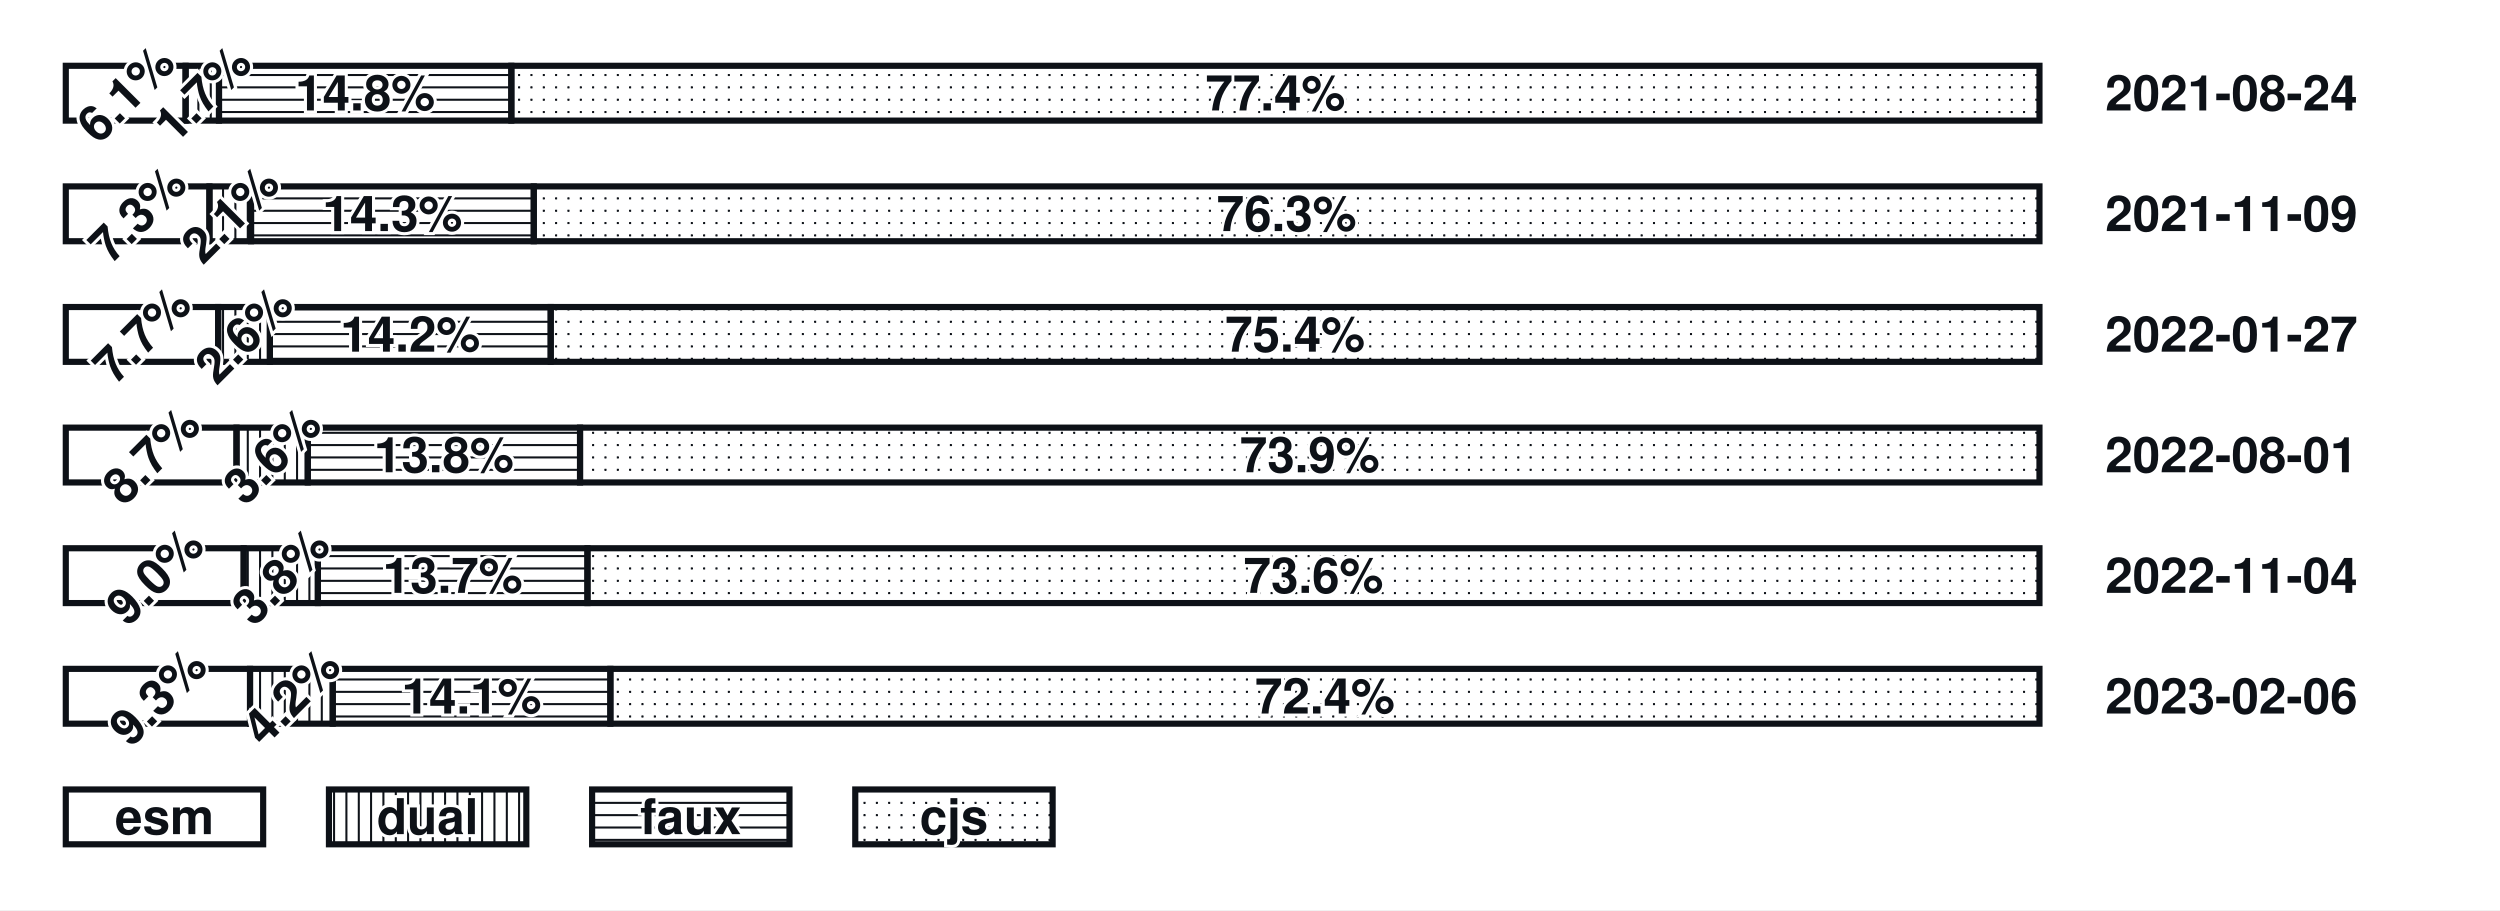
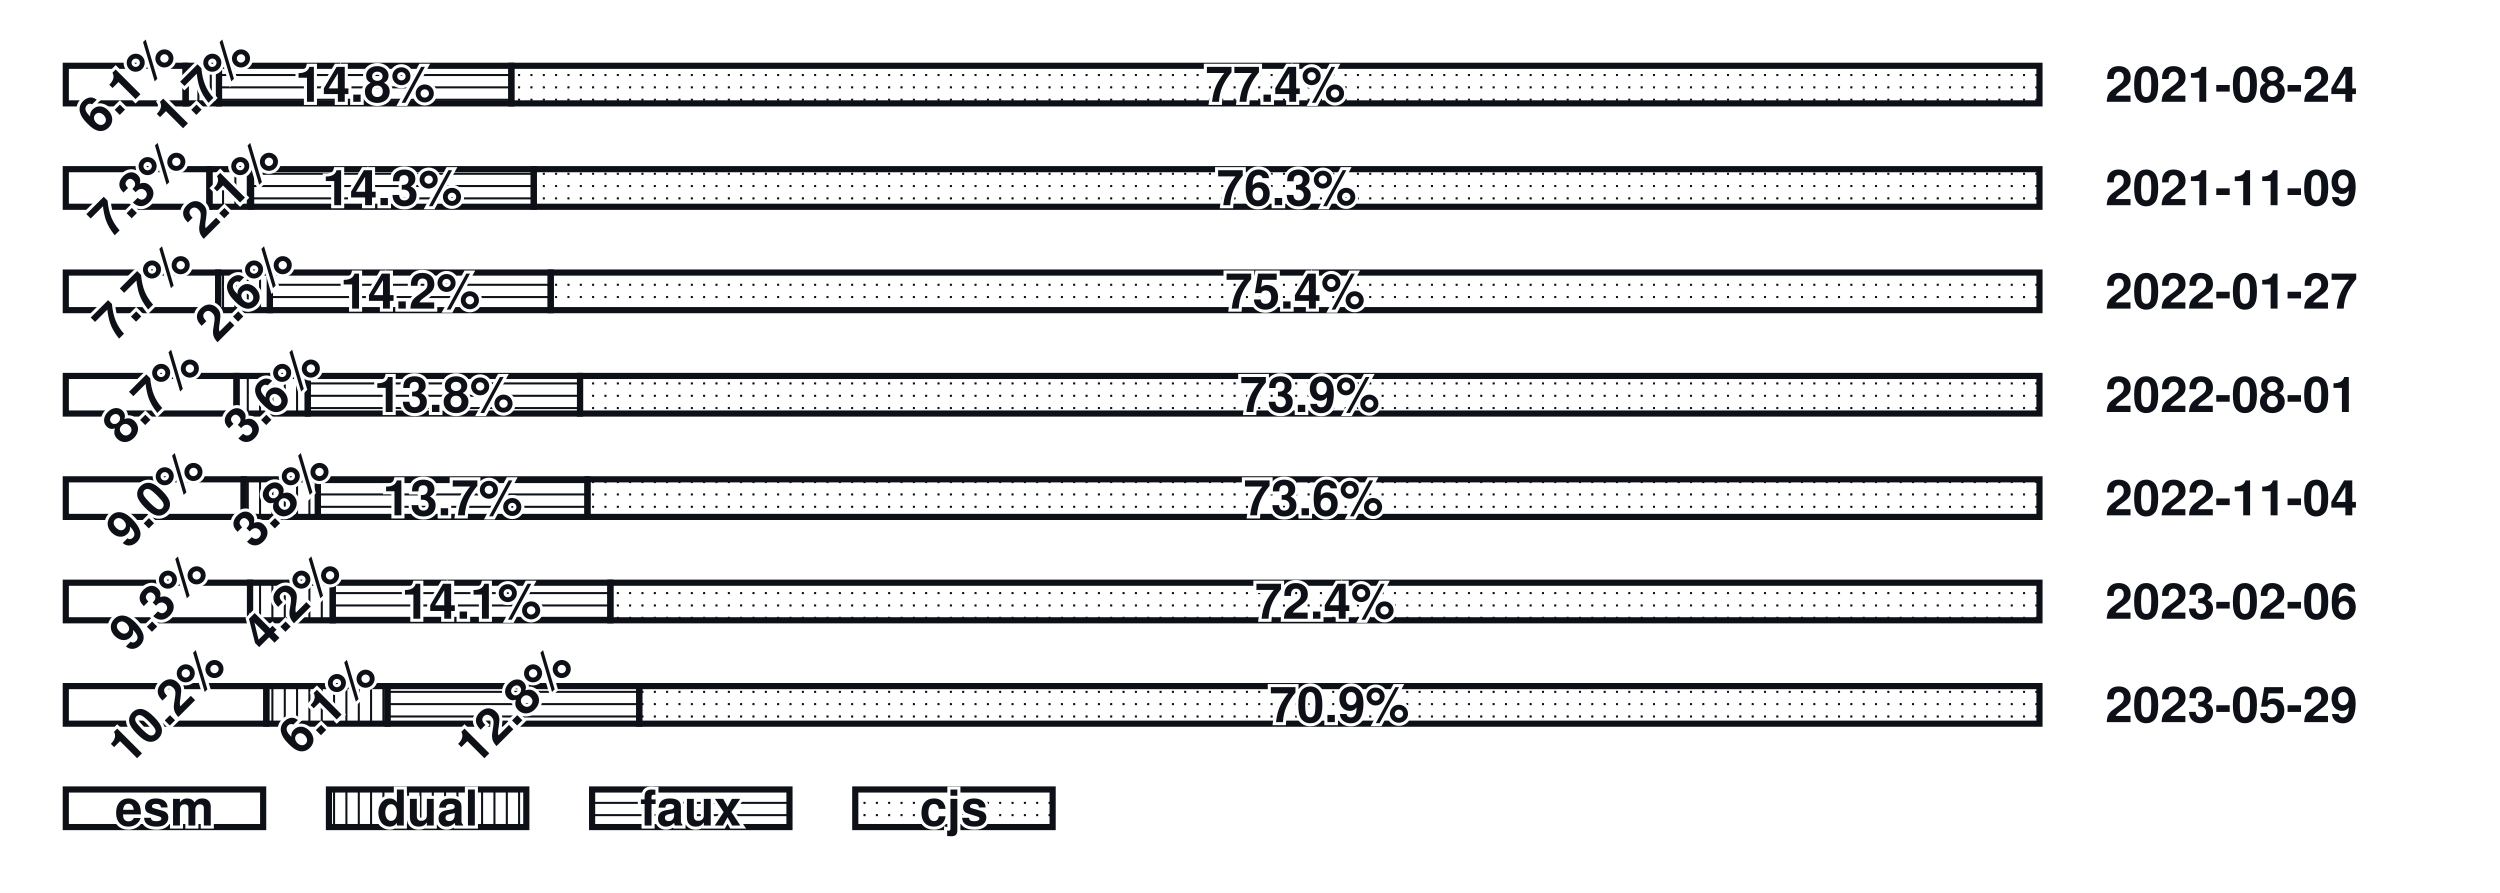
- <svg xmlns="http://www.w3.org/2000/svg" viewBox="0 0 1216 442.667">
+ <svg xmlns="http://www.w3.org/2000/svg" viewBox="0 0 1216 434.286">
  <style>
text { font-size: 24px; font-weight: bolder; font-family: -apple-system,BlinkMacSystemFont,"Segoe UI",Helvetica,Arial,sans-serif,"Apple Color Emoji","Segoe UI Emoji"; font-variant-numeric: tabular-nums; paint-order: stroke; dominant-baseline: middle; }
.b { fill: white; }
.esm { fill: white; }
.dual { fill: url(#a); }
.faux { fill: url(#b); }
.cjs { fill: url(#c); }
.esm, .dual, .faux, .cjs { stroke: #0d1117; stroke-width: 3px; }
text { fill: #0d1117; stroke: white; stroke-width: 3px; }
pattern line { stroke: #0d1117; stroke-width: 2px }
pattern rect { fill: #0d1117 }

@media (prefers-color-scheme: dark) {
  .b { fill: #0d1117; }
  .esm, .dual, .faux, .cjs { stroke: white; }
  .esm { fill: #0d1117; }
  text { fill: white; stroke: #0d1117; }
  pattern line { stroke: white; }
  pattern rect { fill: white }
}
</style>
  <defs>
    <pattern id="a" x="0" y="0" width="6" height="6" patternUnits="userSpaceOnUse">
      <line x1="0" y1="0" x2="0" y2="6" />
    </pattern>
    <pattern id="b" x="0" y="0" width="6" height="6" patternUnits="userSpaceOnUse">
      <line x1="0" y1="0" x2="6" y2="0" />
    </pattern>
    <pattern id="c" x="0" y="0" width="6" height="6" patternUnits="userSpaceOnUse">
      <rect x="0" y="0" width="1" height="1" />
    </pattern>
  </defs>
-   <rect class="b" x="0" y="0" width="1216" height="442.667" />
+   <rect class="b" x="0" y="0" width="1216" height="434.286" />
  <g>
    <g>
-       <rect class="esm" x="32" y="32" height="26.667" width="58.28" />
-       <rect class="dual" x="90.28" y="32" height="26.667" width="16.236" />
-       <rect class="faux" x="106.517" y="32" height="26.667" width="142.197" />
-       <rect class="cjs" x="248.714" y="32" height="26.667" width="743.286" />
-       <text text-anchor="middle" transform="translate(61.14011, 45.33333) rotate(-45)">6.1%</text>
-       <text text-anchor="middle" transform="translate(98.39843, 45.33333) rotate(-45)">1.7%</text>
-       <text text-anchor="middle" transform="translate(177.6151, 45.33333)">14.8%</text>
-       <text text-anchor="middle" transform="translate(620.3568, 45.33333)">77.4%</text>
-       <text x="1024" y="45.333">2021-08-24</text>
+       <rect class="esm" x="32" y="32" height="18.286" width="58.28" />
+       <rect class="dual" x="90.28" y="32" height="18.286" width="16.236" />
+       <rect class="faux" x="106.517" y="32" height="18.286" width="142.197" />
+       <rect class="cjs" x="248.714" y="32" height="18.286" width="743.286" />
+       <text text-anchor="middle" transform="translate(61.14011, 41.14286) rotate(-45)">6.1%</text>
+       <text text-anchor="middle" transform="translate(98.39843, 41.14286) rotate(-45)">1.7%</text>
+       <text text-anchor="middle" transform="translate(177.6151, 41.14286)">14.8%</text>
+       <text text-anchor="middle" transform="translate(620.3568, 41.14286)">77.4%</text>
+       <text x="1024" y="41.143">2021-08-24</text>
    </g>
    <g>
-       <rect class="esm" x="32" y="90.667" height="26.667" width="69.871" />
-       <rect class="dual" x="101.871" y="90.667" height="26.667" width="20.23" />
-       <rect class="faux" x="122.101" y="90.667" height="26.667" width="137.531" />
-       <rect class="cjs" x="259.632" y="90.667" height="26.667" width="732.368" />
-       <text text-anchor="middle" transform="translate(66.93536, 104) rotate(-45)">7.3%</text>
-       <text text-anchor="middle" transform="translate(111.9858, 104) rotate(-45)">2.1%</text>
-       <text text-anchor="middle" transform="translate(190.8667, 104)">14.3%</text>
-       <text text-anchor="middle" transform="translate(625.8162, 104)">76.3%</text>
-       <text x="1024" y="104">2021-11-09</text>
+       <rect class="esm" x="32" y="82.286" height="18.286" width="69.871" />
+       <rect class="dual" x="101.871" y="82.286" height="18.286" width="20.23" />
+       <rect class="faux" x="122.101" y="82.286" height="18.286" width="137.531" />
+       <rect class="cjs" x="259.632" y="82.286" height="18.286" width="732.368" />
+       <text text-anchor="middle" transform="translate(66.93536, 91.42857) rotate(-45)">7.3%</text>
+       <text text-anchor="middle" transform="translate(111.9858, 91.42857) rotate(-45)">2.1%</text>
+       <text text-anchor="middle" transform="translate(190.8667, 91.42857)">14.3%</text>
+       <text text-anchor="middle" transform="translate(625.8162, 91.42857)">76.3%</text>
+       <text x="1024" y="91.429">2021-11-09</text>
    </g>
    <g>
-       <rect class="esm" x="32" y="149.333" height="26.667" width="74.119" />
-       <rect class="dual" x="106.119" y="149.333" height="26.667" width="25.157" />
-       <rect class="faux" x="131.275" y="149.333" height="26.667" width="136.588" />
-       <rect class="cjs" x="267.864" y="149.333" height="26.667" width="724.136" />
-       <text text-anchor="middle" transform="translate(69.05944, 162.6667) rotate(-45)">7.7%</text>
-       <text text-anchor="middle" transform="translate(118.6972, 162.6667) rotate(-45)">2.6%</text>
-       <text text-anchor="middle" transform="translate(199.5695, 162.6667)">14.2%</text>
-       <text text-anchor="middle" transform="translate(629.9318, 162.6667)">75.4%</text>
-       <text x="1024" y="162.667">2022-01-27</text>
+       <rect class="esm" x="32" y="132.571" height="18.286" width="74.119" />
+       <rect class="dual" x="106.119" y="132.571" height="18.286" width="25.157" />
+       <rect class="faux" x="131.275" y="132.571" height="18.286" width="136.588" />
+       <rect class="cjs" x="267.864" y="132.571" height="18.286" width="724.136" />
+       <text text-anchor="middle" transform="translate(69.05944, 141.7143) rotate(-45)">7.7%</text>
+       <text text-anchor="middle" transform="translate(118.6972, 141.7143) rotate(-45)">2.6%</text>
+       <text text-anchor="middle" transform="translate(199.5695, 141.7143)">14.2%</text>
+       <text text-anchor="middle" transform="translate(629.9318, 141.7143)">75.4%</text>
+       <text x="1024" y="141.714">2022-01-27</text>
    </g>
    <g>
-       <rect class="esm" x="32" y="208" height="26.667" width="83.042" />
-       <rect class="dual" x="115.042" y="208" height="26.667" width="34.656" />
-       <rect class="faux" x="149.698" y="208" height="26.667" width="132.431" />
-       <rect class="cjs" x="282.129" y="208" height="26.667" width="709.871" />
-       <text text-anchor="middle" transform="translate(73.52075, 221.3333) rotate(-45)">8.7%</text>
-       <text text-anchor="middle" transform="translate(132.3697, 221.3333) rotate(-45)">3.6%</text>
-       <text text-anchor="middle" transform="translate(215.9135, 221.3333)">13.8%</text>
-       <text text-anchor="middle" transform="translate(637.0645, 221.3333)">73.9%</text>
-       <text x="1024" y="221.333">2022-08-01</text>
+       <rect class="esm" x="32" y="182.857" height="18.286" width="83.042" />
+       <rect class="dual" x="115.042" y="182.857" height="18.286" width="34.656" />
+       <rect class="faux" x="149.698" y="182.857" height="18.286" width="132.431" />
+       <rect class="cjs" x="282.129" y="182.857" height="18.286" width="709.871" />
+       <text text-anchor="middle" transform="translate(73.52075, 192) rotate(-45)">8.7%</text>
+       <text text-anchor="middle" transform="translate(132.3697, 192) rotate(-45)">3.6%</text>
+       <text text-anchor="middle" transform="translate(215.9135, 192)">13.8%</text>
+       <text text-anchor="middle" transform="translate(637.0645, 192)">73.9%</text>
+       <text x="1024" y="192">2022-08-01</text>
    </g>
    <g>
-       <rect class="esm" x="32" y="266.667" height="26.667" width="86.529" />
-       <rect class="dual" x="118.529" y="266.667" height="26.667" width="36.081" />
-       <rect class="faux" x="154.61" y="266.667" height="26.667" width="131.129" />
-       <rect class="cjs" x="285.739" y="266.667" height="26.667" width="706.261" />
-       <text text-anchor="middle" transform="translate(75.26431, 280) rotate(-45)">9.0%</text>
-       <text text-anchor="middle" transform="translate(136.5693, 280) rotate(-45)">3.8%</text>
-       <text text-anchor="middle" transform="translate(220.1747, 280)">13.7%</text>
-       <text text-anchor="middle" transform="translate(638.8697, 280)">73.6%</text>
-       <text x="1024" y="280">2022-11-04</text>
+       <rect class="esm" x="32" y="233.143" height="18.286" width="86.529" />
+       <rect class="dual" x="118.529" y="233.143" height="18.286" width="36.081" />
+       <rect class="faux" x="154.61" y="233.143" height="18.286" width="131.129" />
+       <rect class="cjs" x="285.739" y="233.143" height="18.286" width="706.261" />
+       <text text-anchor="middle" transform="translate(75.26431, 242.2857) rotate(-45)">9.0%</text>
+       <text text-anchor="middle" transform="translate(136.5693, 242.2857) rotate(-45)">3.8%</text>
+       <text text-anchor="middle" transform="translate(220.1747, 242.2857)">13.7%</text>
+       <text text-anchor="middle" transform="translate(638.8697, 242.2857)">73.6%</text>
+       <text x="1024" y="242.286">2022-11-04</text>
    </g>
    <g>
-       <rect class="esm" x="32" y="325.333" height="26.667" width="89.611" />
-       <rect class="dual" x="121.611" y="325.333" height="26.667" width="40.23" />
-       <rect class="faux" x="161.841" y="325.333" height="26.667" width="135.047" />
-       <rect class="cjs" x="296.887" y="325.333" height="26.667" width="695.113" />
-       <text text-anchor="middle" transform="translate(76.80526, 338.6667) rotate(-45)">9.3%</text>
-       <text text-anchor="middle" transform="translate(141.7256, 338.6667) rotate(-45)">4.2%</text>
-       <text text-anchor="middle" transform="translate(229.364, 338.6667)">14.1%</text>
-       <text text-anchor="middle" transform="translate(644.4437, 338.6667)">72.4%</text>
-       <text x="1024" y="338.667">2023-02-06</text>
+       <rect class="esm" x="32" y="283.429" height="18.286" width="89.611" />
+       <rect class="dual" x="121.611" y="283.429" height="18.286" width="40.23" />
+       <rect class="faux" x="161.841" y="283.429" height="18.286" width="135.047" />
+       <rect class="cjs" x="296.887" y="283.429" height="18.286" width="695.113" />
+       <text text-anchor="middle" transform="translate(76.80526, 292.5714) rotate(-45)">9.3%</text>
+       <text text-anchor="middle" transform="translate(141.7256, 292.5714) rotate(-45)">4.2%</text>
+       <text text-anchor="middle" transform="translate(229.364, 292.5714)">14.1%</text>
+       <text text-anchor="middle" transform="translate(644.4437, 292.5714)">72.4%</text>
+       <text x="1024" y="292.571">2023-02-06</text>
    </g>
    <g>
-       <rect class="esm" x="32" y="384" height="26.667" width="96" />
-       <rect class="dual" x="160" y="384" height="26.667" width="96" />
-       <rect class="faux" x="288" y="384" height="26.667" width="96" />
-       <rect class="cjs" x="416" y="384" height="26.667" width="96" />
-       <text text-anchor="middle" transform="translate(80, 397.3333)">esm</text>
-       <text text-anchor="middle" transform="translate(208, 397.3333)">dual</text>
-       <text text-anchor="middle" transform="translate(336, 397.3333)">faux</text>
-       <text text-anchor="middle" transform="translate(464, 397.3333)">cjs</text>
+       <rect class="esm" x="32" y="333.714" height="18.286" width="97.538" />
+       <rect class="dual" x="129.538" y="333.714" height="18.286" width="58.923" />
+       <rect class="faux" x="188.462" y="333.714" height="18.286" width="122.462" />
+       <rect class="cjs" x="310.923" y="333.714" height="18.286" width="681.077" />
+       <text text-anchor="middle" transform="translate(80.76923, 342.8571) rotate(-45)">10.2%</text>
+       <text text-anchor="middle" transform="translate(159, 342.8571) rotate(-45)">6.1%</text>
+       <text text-anchor="middle" transform="translate(249.6923, 342.8571) rotate(-45)">12.8%</text>
+       <text text-anchor="middle" transform="translate(651.4615, 342.8571)">70.9%</text>
+       <text x="1024" y="342.857">2023-05-29</text>
+     </g>
+     <g>
+       <rect class="esm" x="32" y="384" height="18.286" width="96" />
+       <rect class="dual" x="160" y="384" height="18.286" width="96" />
+       <rect class="faux" x="288" y="384" height="18.286" width="96" />
+       <rect class="cjs" x="416" y="384" height="18.286" width="96" />
+       <text text-anchor="middle" transform="translate(80, 393.1429)">esm</text>
+       <text text-anchor="middle" transform="translate(208, 393.1429)">dual</text>
+       <text text-anchor="middle" transform="translate(336, 393.1429)">faux</text>
+       <text text-anchor="middle" transform="translate(464, 393.1429)">cjs</text>
    </g>
  </g>
</svg>
